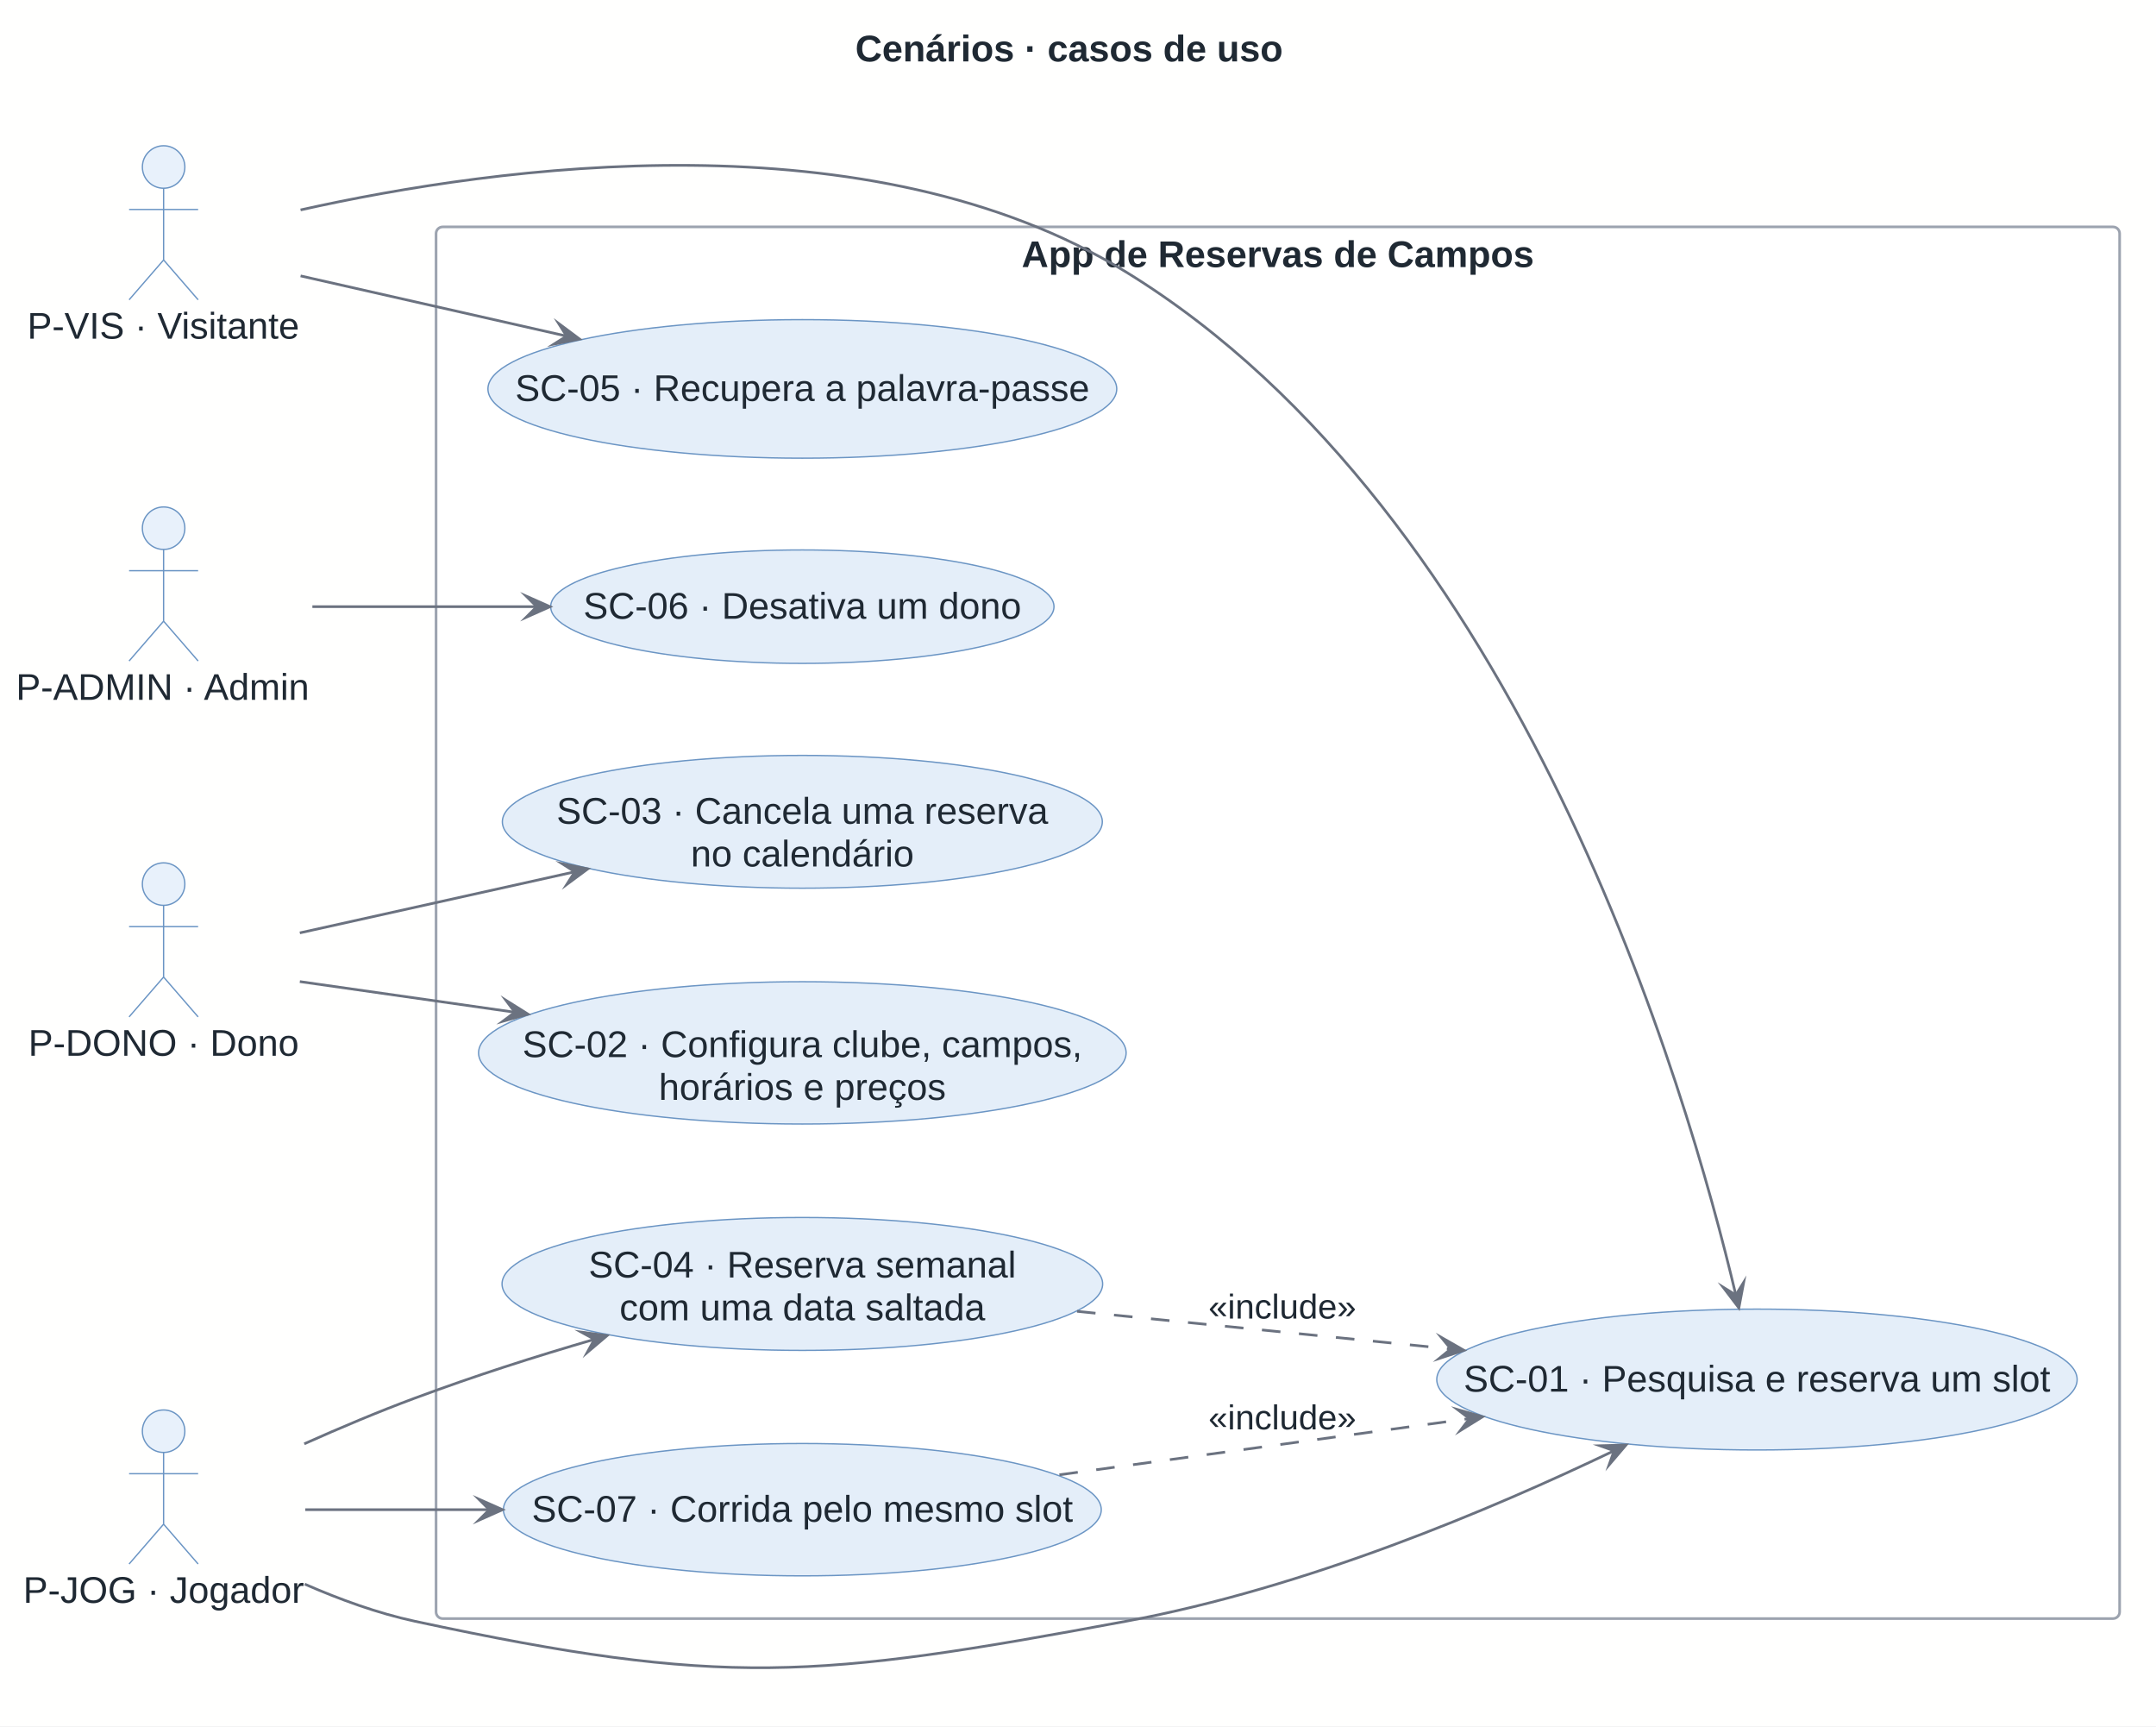
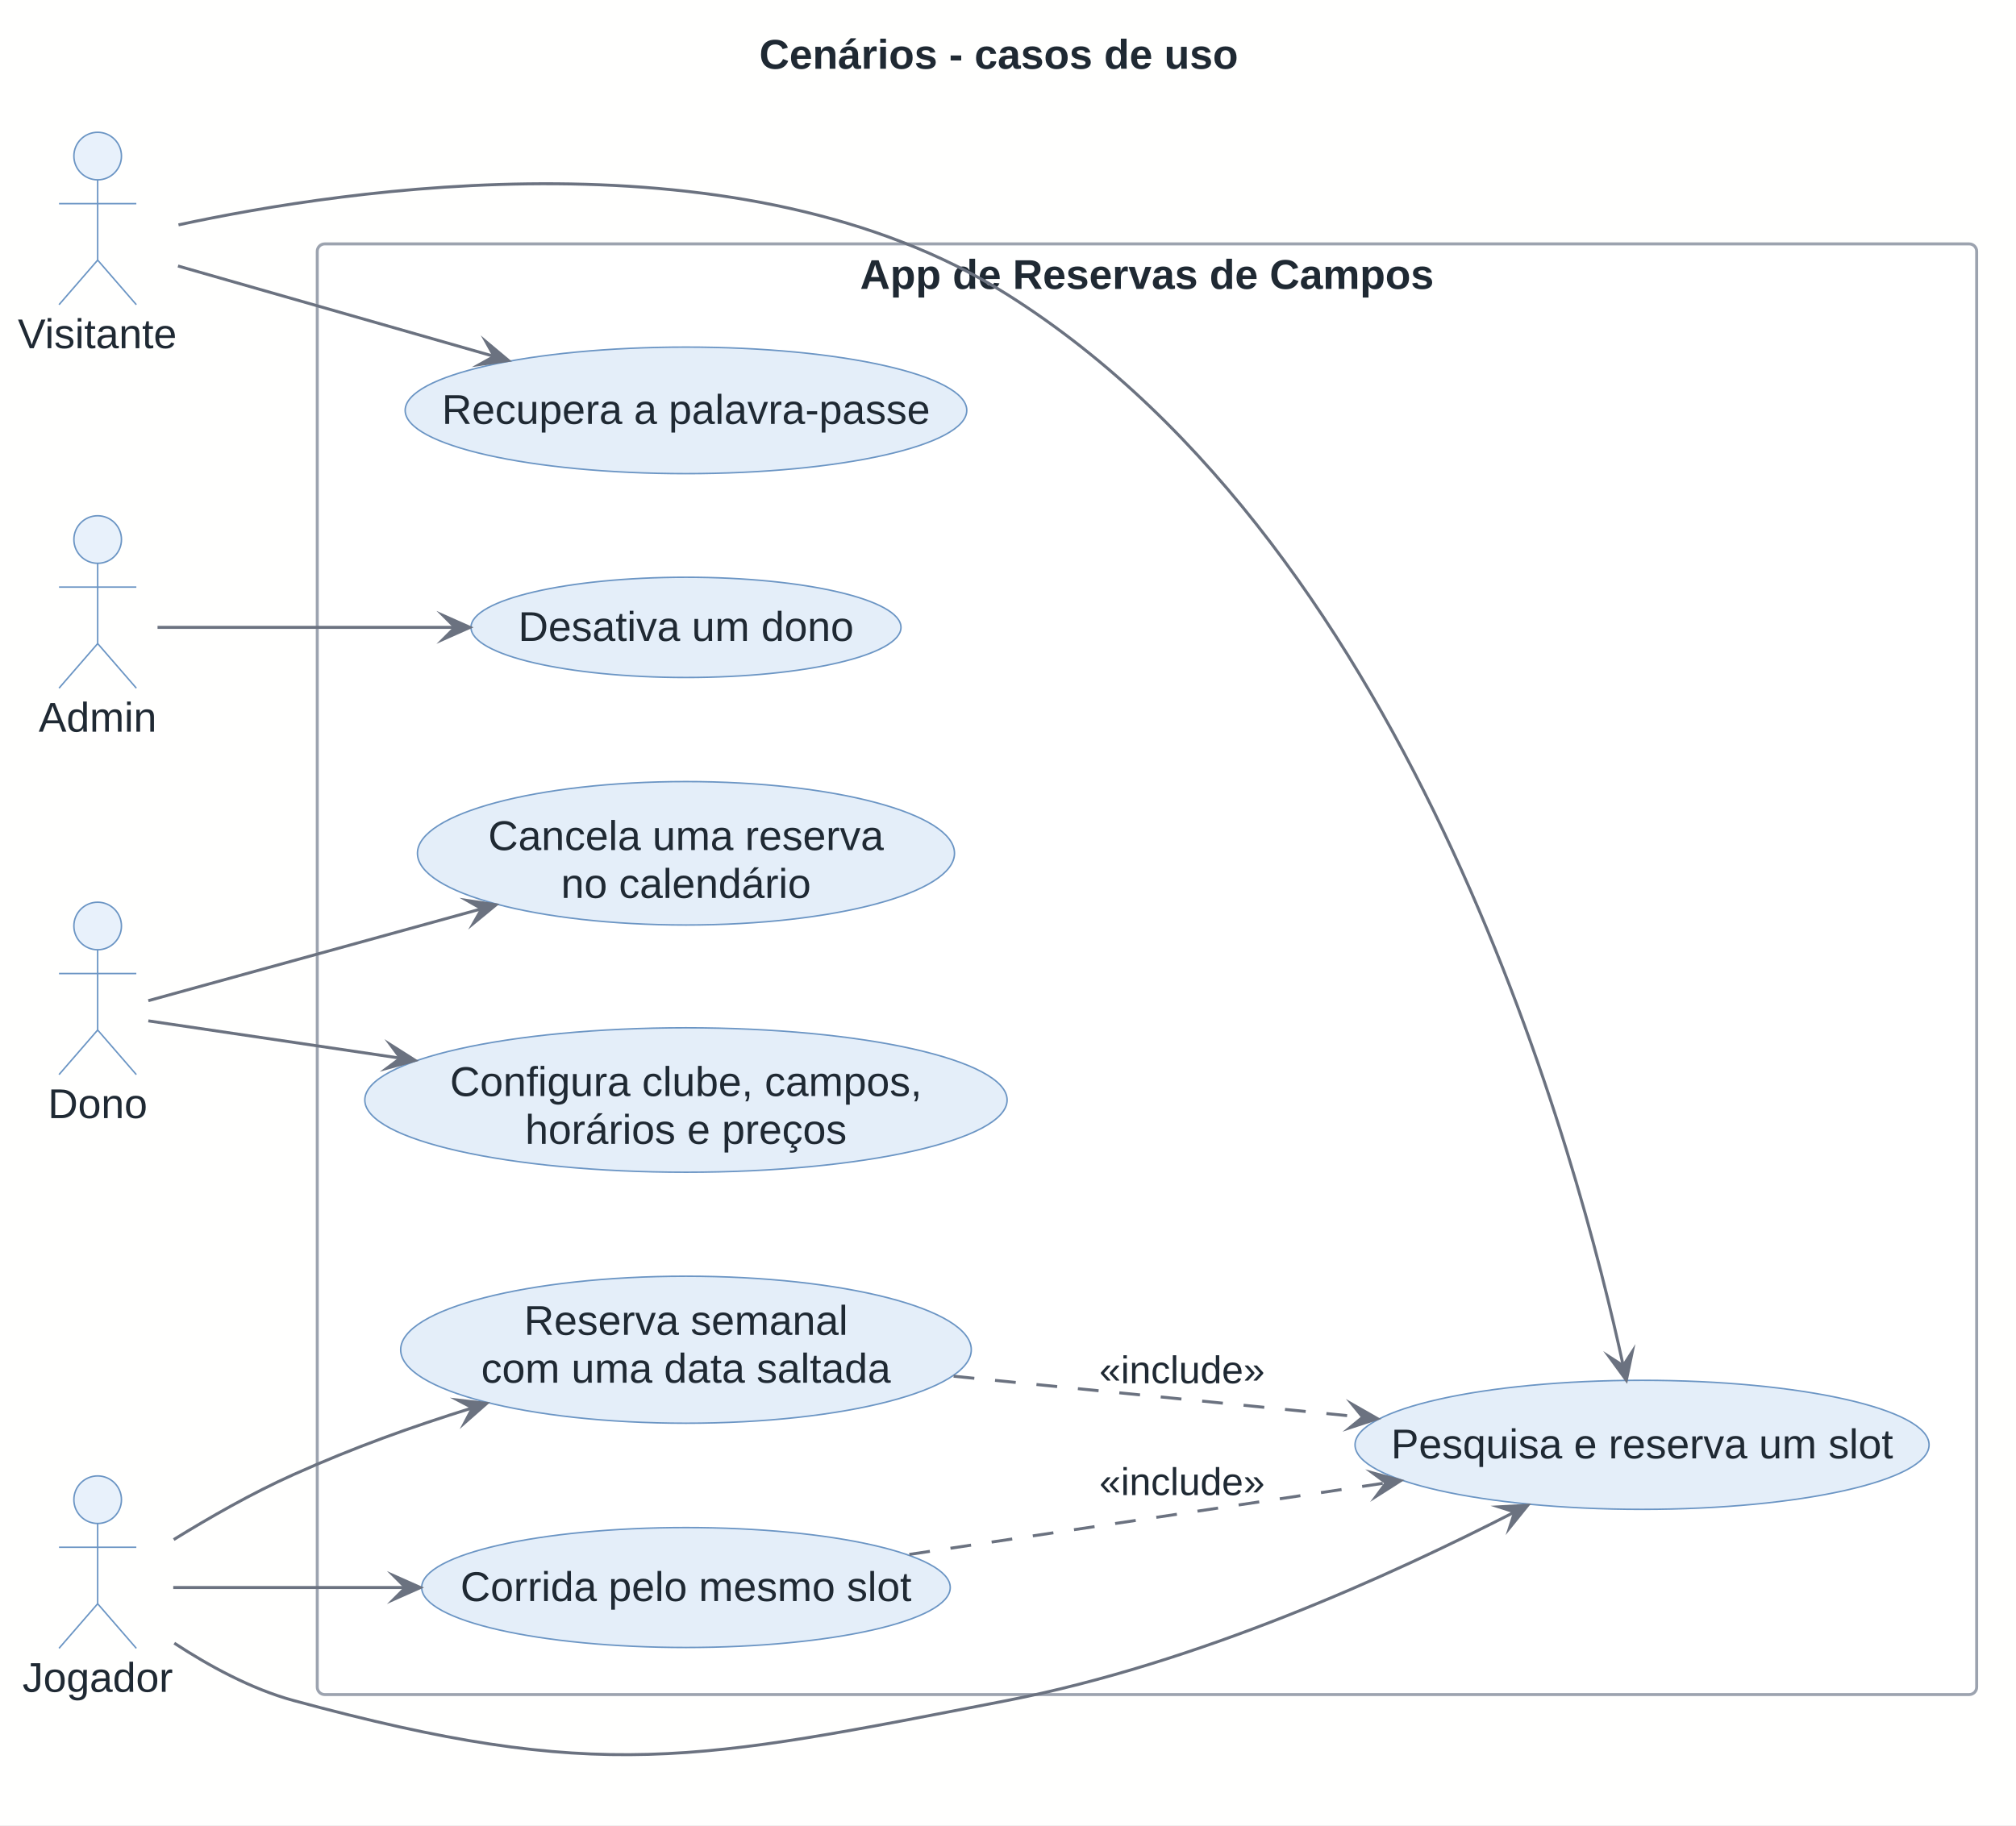
- <svg xmlns="http://www.w3.org/2000/svg" version="1.1" data-diagram-type="DESCRIPTION" style="width:812px;height:650px;background:#FFFFFE;" width="812px" height="650px" viewBox="0 0 812 650" zoomAndPan="magnify" preserveAspectRatio="none" contentStyleType="text/css">
+ <svg xmlns="http://www.w3.org/2000/svg" version="1.1" data-diagram-type="DESCRIPTION" style="width:678px;height:614px;background:#FFFFFE;" width="678px" height="614px" viewBox="0 0 678 614" zoomAndPan="magnify" preserveAspectRatio="none" contentStyleType="text/css">
  <defs />
  <g font-family="sans-serif" lengthAdjust="spacing">
-     <rect x="0" y="0" width="812" height="650" fill="#FFFFFE" style="stroke:none;" />
+     <rect x="0" y="0" width="678" height="614" fill="#FFFFFE" style="stroke:none;" />
    <g class="title" data-source-line="8">
-       <text x="322.123" y="23.132" fill="#1F2933" font-size="14" textLength="161.055" font-weight="700" font-family="Arial, Liberation Sans, Helvetica, sans-serif">Cenários · casos de uso</text>
+       <text x="255.358" y="23.132" fill="#1F2933" font-size="14" textLength="161.055" font-weight="700" font-family="Arial, Liberation Sans, Helvetica, sans-serif">Cenários - casos de uso</text>
    </g>
    <g class="cluster" data-qualified-name="App de Reservas de Campos" id="ent0005" data-source-line="16">
-       <rect x="164.23" y="85.429" width="634.07" height="524" fill="#FFF" style="stroke:#9CA3AF;stroke-width:1;" rx="2.5" ry="2.5" />
-       <text x="384.786" y="100.56" fill="#1F2933" font-size="14" textLength="192.958" font-weight="700" font-family="Arial, Liberation Sans, Helvetica, sans-serif">App de Reservas de Campos</text>
+       <rect x="106.7" y="82.049" width="558.07" height="488" fill="#FFF" style="stroke:#9CA3AF;stroke-width:1;" rx="2.5" ry="2.5" />
+       <text x="289.256" y="97.18" fill="#1F2933" font-size="14" textLength="192.958" font-weight="700" font-family="Arial, Liberation Sans, Helvetica, sans-serif">App de Reservas de Campos</text>
    </g>
    <g class="entity" data-qualified-name="App de Reservas de Campos.SC_01" id="ent0006" data-source-line="17">
-       <ellipse cx="661.711" cy="519.427" rx="120.591" ry="26.518" fill="#E4EEF9" style="stroke:#6B95C4;stroke-width:0.5;" />
-       <text x="551.222" y="523.976" fill="#1F2933" font-size="14" textLength="220.979" font-family="Arial, Liberation Sans, Helvetica, sans-serif">SC-01 · Pesquisa e reserva um slot</text>
+       <ellipse cx="552.239" cy="486.045" rx="96.529" ry="21.706" fill="#E4EEF9" style="stroke:#6B95C4;stroke-width:0.5;" />
+       <text x="467.812" y="490.594" fill="#1F2933" font-size="14" textLength="168.854" font-family="Arial, Liberation Sans, Helvetica, sans-serif">Pesquisa e reserva um slot</text>
    </g>
    <g class="entity" data-qualified-name="App de Reservas de Campos.SC_02" id="ent0007" data-source-line="18">
-       <ellipse cx="302.183" cy="396.427" rx="121.943" ry="26.789" fill="#E4EEF9" style="stroke:#6B95C4;stroke-width:0.5;" />
-       <text x="196.746" y="398.016" fill="#1F2933" font-size="14" textLength="210.875" font-family="Arial, Liberation Sans, Helvetica, sans-serif">SC-02 · Configura clube, campos,</text>
-       <text x="248.101" y="414.115" fill="#1F2933" font-size="14" textLength="108.165" font-family="Arial, Liberation Sans, Helvetica, sans-serif">horários e preços</text>
+       <ellipse cx="230.696" cy="370.045" rx="108.006" ry="24.297" fill="#E4EEF9" style="stroke:#6B95C4;stroke-width:0.5;" />
+       <text x="151.32" y="368.702" fill="#1F2933" font-size="14" textLength="158.751" font-family="Arial, Liberation Sans, Helvetica, sans-serif">Configura clube, campos,</text>
+       <text x="176.613" y="384.8" fill="#1F2933" font-size="14" textLength="108.165" font-family="Arial, Liberation Sans, Helvetica, sans-serif">horários e preços</text>
    </g>
    <g class="entity" data-qualified-name="App de Reservas de Campos.SC_03" id="ent0008" data-source-line="19">
-       <ellipse cx="302.182" cy="309.425" rx="112.982" ry="24.996" fill="#E4EEF9" style="stroke:#6B95C4;stroke-width:0.5;" />
-       <text x="209.589" y="310.153" fill="#1F2933" font-size="14" textLength="185.186" font-family="Arial, Liberation Sans, Helvetica, sans-serif">SC-03 · Cancela uma reserva</text>
-       <text x="260.151" y="326.252" fill="#1F2933" font-size="14" textLength="84.062" font-family="Arial, Liberation Sans, Helvetica, sans-serif">no calendário</text>
+       <ellipse cx="230.698" cy="287.045" rx="90.308" ry="24.126" fill="#E4EEF9" style="stroke:#6B95C4;stroke-width:0.5;" />
+       <text x="164.167" y="285.963" fill="#1F2933" font-size="14" textLength="133.062" font-family="Arial, Liberation Sans, Helvetica, sans-serif">Cancela uma reserva</text>
+       <text x="188.667" y="302.062" fill="#1F2933" font-size="14" textLength="84.062" font-family="Arial, Liberation Sans, Helvetica, sans-serif">no calendário</text>
    </g>
    <g class="entity" data-qualified-name="App de Reservas de Campos.SC_04" id="ent0009" data-source-line="20">
-       <ellipse cx="302.183" cy="483.429" rx="113.103" ry="25.021" fill="#E4EEF9" style="stroke:#6B95C4;stroke-width:0.5;" />
-       <text x="221.652" y="481.011" fill="#1F2933" font-size="14" textLength="161.062" font-family="Arial, Liberation Sans, Helvetica, sans-serif">SC-04 · Reserva semanal</text>
-       <text x="233.311" y="497.11" fill="#1F2933" font-size="14" textLength="137.744" font-family="Arial, Liberation Sans, Helvetica, sans-serif">com uma data saltada</text>
+       <ellipse cx="230.702" cy="454.046" rx="95.952" ry="24.727" fill="#E4EEF9" style="stroke:#6B95C4;stroke-width:0.5;" />
+       <text x="176.233" y="449.039" fill="#1F2933" font-size="14" textLength="108.938" font-family="Arial, Liberation Sans, Helvetica, sans-serif">Reserva semanal</text>
+       <text x="161.83" y="465.137" fill="#1F2933" font-size="14" textLength="137.744" font-family="Arial, Liberation Sans, Helvetica, sans-serif">com uma data saltada</text>
    </g>
    <g class="entity" data-qualified-name="App de Reservas de Campos.SC_05" id="ent0010" data-source-line="21">
-       <ellipse cx="302.18" cy="146.431" rx="118.41" ry="26.082" fill="#E4EEF9" style="stroke:#6B95C4;stroke-width:0.5;" />
-       <text x="194.015" y="150.98" fill="#1F2933" font-size="14" textLength="216.33" font-family="Arial, Liberation Sans, Helvetica, sans-serif">SC-05 · Recupera a palavra-passe</text>
+       <ellipse cx="230.697" cy="138.046" rx="94.437" ry="21.287" fill="#E4EEF9" style="stroke:#6B95C4;stroke-width:0.5;" />
+       <text x="148.594" y="142.595" fill="#1F2933" font-size="14" textLength="164.206" font-family="Arial, Liberation Sans, Helvetica, sans-serif">Recupera a palavra-passe</text>
    </g>
    <g class="entity" data-qualified-name="App de Reservas de Campos.SC_06" id="ent0011" data-source-line="22">
-       <ellipse cx="302.178" cy="228.424" rx="94.778" ry="21.356" fill="#E4EEF9" style="stroke:#6B95C4;stroke-width:0.5;" />
-       <text x="219.695" y="232.973" fill="#1F2933" font-size="14" textLength="164.965" font-family="Arial, Liberation Sans, Helvetica, sans-serif">SC-06 · Desativa um dono</text>
+       <ellipse cx="230.704" cy="211.049" rx="72.304" ry="16.861" fill="#E4EEF9" style="stroke:#6B95C4;stroke-width:0.5;" />
+       <text x="174.284" y="215.599" fill="#1F2933" font-size="14" textLength="112.841" font-family="Arial, Liberation Sans, Helvetica, sans-serif">Desativa um dono</text>
    </g>
    <g class="entity" data-qualified-name="App de Reservas de Campos.SC_07" id="ent0012" data-source-line="23">
-       <ellipse cx="302.182" cy="568.425" rx="112.582" ry="24.916" fill="#E4EEF9" style="stroke:#6B95C4;stroke-width:0.5;" />
-       <text x="200.258" y="572.974" fill="#1F2933" font-size="14" textLength="203.848" font-family="Arial, Liberation Sans, Helvetica, sans-serif">SC-07 · Corrida pelo mesmo slot</text>
+       <ellipse cx="230.697" cy="534.044" rx="88.877" ry="20.175" fill="#E4EEF9" style="stroke:#6B95C4;stroke-width:0.5;" />
+       <text x="154.835" y="538.593" fill="#1F2933" font-size="14" textLength="151.724" font-family="Arial, Liberation Sans, Helvetica, sans-serif">Corrida pelo mesmo slot</text>
    </g>
    <g class="entity" data-qualified-name="P_VIS" id="ent0001" data-source-line="11">
-       <ellipse cx="61.622" cy="62.879" rx="8" ry="8" fill="#E8F1FB" style="stroke:#6B95C4;stroke-width:0.5;" />
-       <path d="M61.622,70.879 L61.622,97.879 M48.622,78.879 L74.622,78.879 M61.622,97.879 L48.622,112.879 M61.622,97.879 L74.622,112.879" style="stroke:#6B95C4;stroke-width:0.5;" fill="none" />
-       <text x="10.27" y="127.51" fill="#1F2933" font-size="14" textLength="102.703" font-family="Arial, Liberation Sans, Helvetica, sans-serif">P-VIS · Visitante</text>
+       <ellipse cx="32.848" cy="52.499" rx="8" ry="8" fill="#E8F1FB" style="stroke:#6B95C4;stroke-width:0.5;" />
+       <path d="M32.848,60.499 L32.848,87.499 M19.848,68.499 L45.848,68.499 M32.848,87.499 L19.848,102.499 M32.848,87.499 L45.848,102.499" style="stroke:#6B95C4;stroke-width:0.5;" fill="none" />
+       <text x="6" y="117.13" fill="#1F2933" font-size="14" textLength="53.696" font-family="Arial, Liberation Sans, Helvetica, sans-serif">Visitante</text>
    </g>
    <g class="entity" data-qualified-name="P_JOG" id="ent0002" data-source-line="12">
-       <ellipse cx="61.617" cy="538.879" rx="8" ry="8" fill="#E8F1FB" style="stroke:#6B95C4;stroke-width:0.5;" />
-       <path d="M61.617,546.879 L61.617,573.879 M48.617,554.879 L74.617,554.879 M61.617,573.879 L48.617,588.879 M61.617,573.879 L74.617,588.879" style="stroke:#6B95C4;stroke-width:0.5;" fill="none" />
-       <text x="8.71" y="603.51" fill="#1F2933" font-size="14" textLength="105.813" font-family="Arial, Liberation Sans, Helvetica, sans-serif">P-JOG · Jogador</text>
+       <ellipse cx="32.846" cy="504.499" rx="8" ry="8" fill="#E8F1FB" style="stroke:#6B95C4;stroke-width:0.5;" />
+       <path d="M32.846,512.499 L32.846,539.499 M19.846,520.499 L45.846,520.499 M32.846,539.499 L19.846,554.499 M32.846,539.499 L45.846,554.499" style="stroke:#6B95C4;stroke-width:0.5;" fill="none" />
+       <text x="7.55" y="569.13" fill="#1F2933" font-size="14" textLength="50.593" font-family="Arial, Liberation Sans, Helvetica, sans-serif">Jogador</text>
    </g>
    <g class="entity" data-qualified-name="P_DONO" id="ent0003" data-source-line="13">
-       <ellipse cx="61.615" cy="332.879" rx="8" ry="8" fill="#E8F1FB" style="stroke:#6B95C4;stroke-width:0.5;" />
-       <path d="M61.615,340.879 L61.615,367.879 M48.615,348.879 L74.615,348.879 M61.615,367.879 L48.615,382.879 M61.615,367.879 L74.615,382.879" style="stroke:#6B95C4;stroke-width:0.5;" fill="none" />
-       <text x="10.66" y="397.51" fill="#1F2933" font-size="14" textLength="101.91" font-family="Arial, Liberation Sans, Helvetica, sans-serif">P-DONO · Dono</text>
+       <ellipse cx="32.844" cy="311.499" rx="8" ry="8" fill="#E8F1FB" style="stroke:#6B95C4;stroke-width:0.5;" />
+       <path d="M32.844,319.499 L32.844,346.499 M19.844,327.499 L45.844,327.499 M32.844,346.499 L19.844,361.499 M32.844,346.499 L45.844,361.499" style="stroke:#6B95C4;stroke-width:0.5;" fill="none" />
+       <text x="16.11" y="376.13" fill="#1F2933" font-size="14" textLength="33.469" font-family="Arial, Liberation Sans, Helvetica, sans-serif">Dono</text>
    </g>
    <g class="entity" data-qualified-name="P_ADMIN" id="ent0004" data-source-line="14">
-       <ellipse cx="61.617" cy="198.879" rx="8" ry="8" fill="#E8F1FB" style="stroke:#6B95C4;stroke-width:0.5;" />
-       <path d="M61.617,206.879 L61.617,233.879 M48.617,214.879 L74.617,214.879 M61.617,233.879 L48.617,248.879 M61.617,233.879 L74.617,248.879" style="stroke:#6B95C4;stroke-width:0.5;" fill="none" />
-       <text x="6" y="263.51" fill="#1F2933" font-size="14" textLength="111.234" font-family="Arial, Liberation Sans, Helvetica, sans-serif">P-ADMIN · Admin</text>
+       <ellipse cx="32.851" cy="181.499" rx="8" ry="8" fill="#E8F1FB" style="stroke:#6B95C4;stroke-width:0.5;" />
+       <path d="M32.851,189.499 L32.851,216.499 M19.851,197.499 L45.851,197.499 M32.851,216.499 L19.851,231.499 M32.851,216.499 L45.851,231.499" style="stroke:#6B95C4;stroke-width:0.5;" fill="none" />
+       <text x="13.01" y="246.13" fill="#1F2933" font-size="14" textLength="39.683" font-family="Arial, Liberation Sans, Helvetica, sans-serif">Admin</text>
    </g>
    <g class="link" data-entity-1="ent0001" data-entity-2="ent0006" id="lnk13" data-source-line="26" data-link-type="dependency">
-       <path d="M113.2,79.039 C187.45,62.459 327.56,43.099 424.12,102.429 C572.88,193.809 635.551,410.512 653.751,487.592" style="stroke:#6B7280;stroke-width:1;" fill="none" id="P_VIS-to-SC_01" />
-       <polygon points="654.9,492.459,656.725,482.78,653.751,487.592,648.939,484.619,654.9,492.459" fill="#6B7280" style="stroke:#6B7280;stroke-width:1;stroke-linejoin:miter;stroke-miterlimit:10;" />
+       <path d="M60.03,75.649 C116.1,63.529 249.9,43.099 338.71,99.049 C476.85,186.069 531.184,391.301 545.904,459.431" style="stroke:#6B7280;stroke-width:1;" fill="none" id="P_VIS-to-SC_01" />
+       <polygon points="546.96,464.319,548.969,454.677,545.904,459.431,541.15,456.366,546.96,464.319" fill="#6B7280" style="stroke:#6B7280;stroke-width:1;stroke-linejoin:miter;stroke-miterlimit:10;" />
    </g>
    <g class="link" data-entity-1="ent0001" data-entity-2="ent0010" id="lnk14" data-source-line="27" data-link-type="dependency">
-       <path d="M113.21,103.879 C143.71,110.779 178.424,118.634 213.394,126.554" style="stroke:#6B7280;stroke-width:1;" fill="none" id="P_VIS-to-SC_05" />
-       <polygon points="218.27,127.659,210.376,121.769,213.394,126.554,208.609,129.572,218.27,127.659" fill="#6B7280" style="stroke:#6B7280;stroke-width:1;stroke-linejoin:miter;stroke-miterlimit:10;" />
+       <path d="M59.86,89.479 C88.05,97.549 129.183,109.304 166.173,119.884" style="stroke:#6B7280;stroke-width:1;" fill="none" id="P_VIS-to-SC_05" />
+       <polygon points="170.98,121.259,163.427,114.938,166.173,119.884,161.227,122.629,170.98,121.259" fill="#6B7280" style="stroke:#6B7280;stroke-width:1;stroke-linejoin:miter;stroke-miterlimit:10;" />
    </g>
    <g class="link" data-entity-1="ent0002" data-entity-2="ent0006" id="lnk15" data-source-line="28" data-link-type="dependency">
-       <path d="M114.76,596.449 C127.93,602.219 142.3,607.439 156.23,610.429 C272.66,635.339 307.06,632.159 424.12,610.429 C492.05,597.809 561.14,568.596 607.9,546.226" style="stroke:#6B7280;stroke-width:1;" fill="none" id="P_JOG-to-SC_01" />
-       <polygon points="612.41,544.069,602.565,544.344,607.9,546.226,606.017,551.561,612.41,544.069" fill="#6B7280" style="stroke:#6B7280;stroke-width:1;stroke-linejoin:miter;stroke-miterlimit:10;" />
+       <path d="M58.62,552.759 C70.16,560.329 84.47,568.179 98.7,572.049 C201.64,599.989 234,592.429 338.71,572.049 C402.98,559.539 467.96,529.869 509.38,508.639" style="stroke:#6B7280;stroke-width:1;" fill="none" id="P_JOG-to-SC_01" />
+       <polygon points="513.83,506.359,503.996,506.904,509.38,508.639,507.645,514.023,513.83,506.359" fill="#6B7280" style="stroke:#6B7280;stroke-width:1;stroke-linejoin:miter;stroke-miterlimit:10;" />
    </g>
    <g class="link" data-entity-1="ent0002" data-entity-2="ent0009" id="lnk16" data-source-line="29" data-link-type="dependency">
-       <path d="M114.59,543.629 C128.01,537.639 142.54,531.499 156.23,526.429 C179.49,517.799 200.53,511.089 223.87,504.279" style="stroke:#6B7280;stroke-width:1;" fill="none" id="P_JOG-to-SC_04" />
-       <polygon points="228.67,502.879,218.91,501.56,223.87,504.279,221.151,509.239,228.67,502.879" fill="#6B7280" style="stroke:#6B7280;stroke-width:1;stroke-linejoin:miter;stroke-miterlimit:10;" />
+       <path d="M58.42,517.919 C70.27,510.599 84.88,502.219 98.7,496.049 C119.3,486.839 137.777,480.199 158.907,473.599" style="stroke:#6B7280;stroke-width:1;" fill="none" id="P_JOG-to-SC_04" />
+       <polygon points="163.68,472.109,153.897,470.974,158.907,473.599,156.282,478.61,163.68,472.109" fill="#6B7280" style="stroke:#6B7280;stroke-width:1;stroke-linejoin:miter;stroke-miterlimit:10;" />
    </g>
    <g class="link" data-entity-1="ent0002" data-entity-2="ent0012" id="lnk17" data-source-line="30" data-link-type="dependency">
-       <path d="M114.97,568.429 C136.92,568.429 158.33,568.429 184.28,568.429" style="stroke:#6B7280;stroke-width:1;" fill="none" id="P_JOG-to-SC_07" />
-       <polygon points="189.28,568.429,180.28,564.429,184.28,568.429,180.28,572.429,189.28,568.429" fill="#6B7280" style="stroke:#6B7280;stroke-width:1;stroke-linejoin:miter;stroke-miterlimit:10;" />
+       <path d="M58.26,534.049 C79.28,534.049 105.95,534.049 136.38,534.049" style="stroke:#6B7280;stroke-width:1;" fill="none" id="P_JOG-to-SC_07" />
+       <polygon points="141.38,534.049,132.38,530.049,136.38,534.049,132.38,538.049,141.38,534.049" fill="#6B7280" style="stroke:#6B7280;stroke-width:1;stroke-linejoin:miter;stroke-miterlimit:10;" />
    </g>
    <g class="link" data-entity-1="ent0003" data-entity-2="ent0007" id="lnk18" data-source-line="31" data-link-type="dependency">
-       <path d="M112.92,369.589 C137.93,373.159 164.17,376.893 193.91,381.133" style="stroke:#6B7280;stroke-width:1;" fill="none" id="P_DONO-to-SC_02" />
-       <polygon points="198.86,381.839,190.515,376.608,193.91,381.133,189.386,384.528,198.86,381.839" fill="#6B7280" style="stroke:#6B7280;stroke-width:1;stroke-linejoin:miter;stroke-miterlimit:10;" />
+       <path d="M49.88,343.419 C69.79,346.369 100.404,350.895 134.674,355.975" style="stroke:#6B7280;stroke-width:1;" fill="none" id="P_DONO-to-SC_02" />
+       <polygon points="139.62,356.709,131.304,351.432,134.674,355.975,130.131,359.346,139.62,356.709" fill="#6B7280" style="stroke:#6B7280;stroke-width:1;stroke-linejoin:miter;stroke-miterlimit:10;" />
    </g>
    <g class="link" data-entity-1="ent0003" data-entity-2="ent0008" id="lnk19" data-source-line="32" data-link-type="dependency">
-       <path d="M112.92,351.249 C144.36,344.259 180.659,336.203 216.489,328.243" style="stroke:#6B7280;stroke-width:1;" fill="none" id="P_DONO-to-SC_03" />
-       <polygon points="221.37,327.159,211.717,325.206,216.489,328.243,213.452,333.015,221.37,327.159" fill="#6B7280" style="stroke:#6B7280;stroke-width:1;stroke-linejoin:miter;stroke-miterlimit:10;" />
+       <path d="M49.88,336.629 C75.18,329.649 120.92,317.038 162,305.708" style="stroke:#6B7280;stroke-width:1;" fill="none" id="P_DONO-to-SC_03" />
+       <polygon points="166.82,304.379,157.08,302.915,162,305.708,159.207,310.628,166.82,304.379" fill="#6B7280" style="stroke:#6B7280;stroke-width:1;stroke-linejoin:miter;stroke-miterlimit:10;" />
    </g>
    <g class="link" data-entity-1="ent0004" data-entity-2="ent0011" id="lnk20" data-source-line="33" data-link-type="dependency">
-       <path d="M117.65,228.429 C144.2,228.429 171.82,228.429 202.15,228.429" style="stroke:#6B7280;stroke-width:1;" fill="none" id="P_ADMIN-to-SC_06" />
-       <polygon points="207.15,228.429,198.15,224.429,202.15,228.429,198.15,232.429,207.15,228.429" fill="#6B7280" style="stroke:#6B7280;stroke-width:1;stroke-linejoin:miter;stroke-miterlimit:10;" />
+       <path d="M52.98,211.049 C77.24,211.049 115.43,211.049 153.04,211.049" style="stroke:#6B7280;stroke-width:1;" fill="none" id="P_ADMIN-to-SC_06" />
+       <polygon points="158.04,211.049,149.04,207.049,153.04,211.049,149.04,215.049,158.04,211.049" fill="#6B7280" style="stroke:#6B7280;stroke-width:1;stroke-linejoin:miter;stroke-miterlimit:10;" />
    </g>
    <g class="link" data-entity-1="ent0009" data-entity-2="ent0006" id="lnk21" data-source-line="35" data-link-type="dependency">
-       <path d="M405.63,493.739 C451.24,498.329 500.025,503.248 546.395,507.918" style="stroke:#6B7280;stroke-width:1;stroke-dasharray:7,7;" fill="none" id="SC_04-to-SC_01" />
-       <polygon points="551.37,508.419,542.816,503.537,546.395,507.918,542.014,511.497,551.37,508.419" fill="#6B7280" style="stroke:#6B7280;stroke-width:1;stroke-linejoin:miter;stroke-miterlimit:10;" />
-       <text x="455.12" y="496.462" fill="#1F2933" font-size="13" textLength="55.656" font-family="Arial, Liberation Sans, Helvetica, sans-serif">«include»</text>
+       <path d="M320.71,462.959 C365.21,467.419 413.925,472.29 458.285,476.74" style="stroke:#6B7280;stroke-width:1;stroke-dasharray:7,7;" fill="none" id="SC_04-to-SC_01" />
+       <polygon points="463.26,477.239,454.704,472.36,458.285,476.74,453.906,480.32,463.26,477.239" fill="#6B7280" style="stroke:#6B7280;stroke-width:1;stroke-linejoin:miter;stroke-miterlimit:10;" />
+       <text x="369.71" y="465.322" fill="#1F2933" font-size="13" textLength="55.656" font-family="Arial, Liberation Sans, Helvetica, sans-serif">«include»</text>
    </g>
    <g class="link" data-entity-1="ent0012" data-entity-2="ent0006" id="lnk22" data-source-line="36" data-link-type="dependency">
-       <path d="M398.99,555.289 C448.22,548.549 503.276,540.997 553.416,534.127" style="stroke:#6B7280;stroke-width:1;stroke-dasharray:7,7;" fill="none" id="SC_07-to-SC_01" />
-       <polygon points="558.37,533.449,548.91,530.707,553.416,534.127,549.996,538.633,558.37,533.449" fill="#6B7280" style="stroke:#6B7280;stroke-width:1;stroke-linejoin:miter;stroke-miterlimit:10;" />
-       <text x="455.12" y="538.182" fill="#1F2933" font-size="13" textLength="55.656" font-family="Arial, Liberation Sans, Helvetica, sans-serif">«include»</text>
+       <path d="M305.81,522.909 C355.31,515.479 415.445,506.441 466.145,498.831" style="stroke:#6B7280;stroke-width:1;stroke-dasharray:7,7;" fill="none" id="SC_07-to-SC_01" />
+       <polygon points="471.09,498.089,461.596,495.469,466.145,498.831,462.783,503.38,471.09,498.089" fill="#6B7280" style="stroke:#6B7280;stroke-width:1;stroke-linejoin:miter;stroke-miterlimit:10;" />
+       <text x="369.71" y="502.942" fill="#1F2933" font-size="13" textLength="55.656" font-family="Arial, Liberation Sans, Helvetica, sans-serif">«include»</text>
    </g>
  </g>
</svg>
